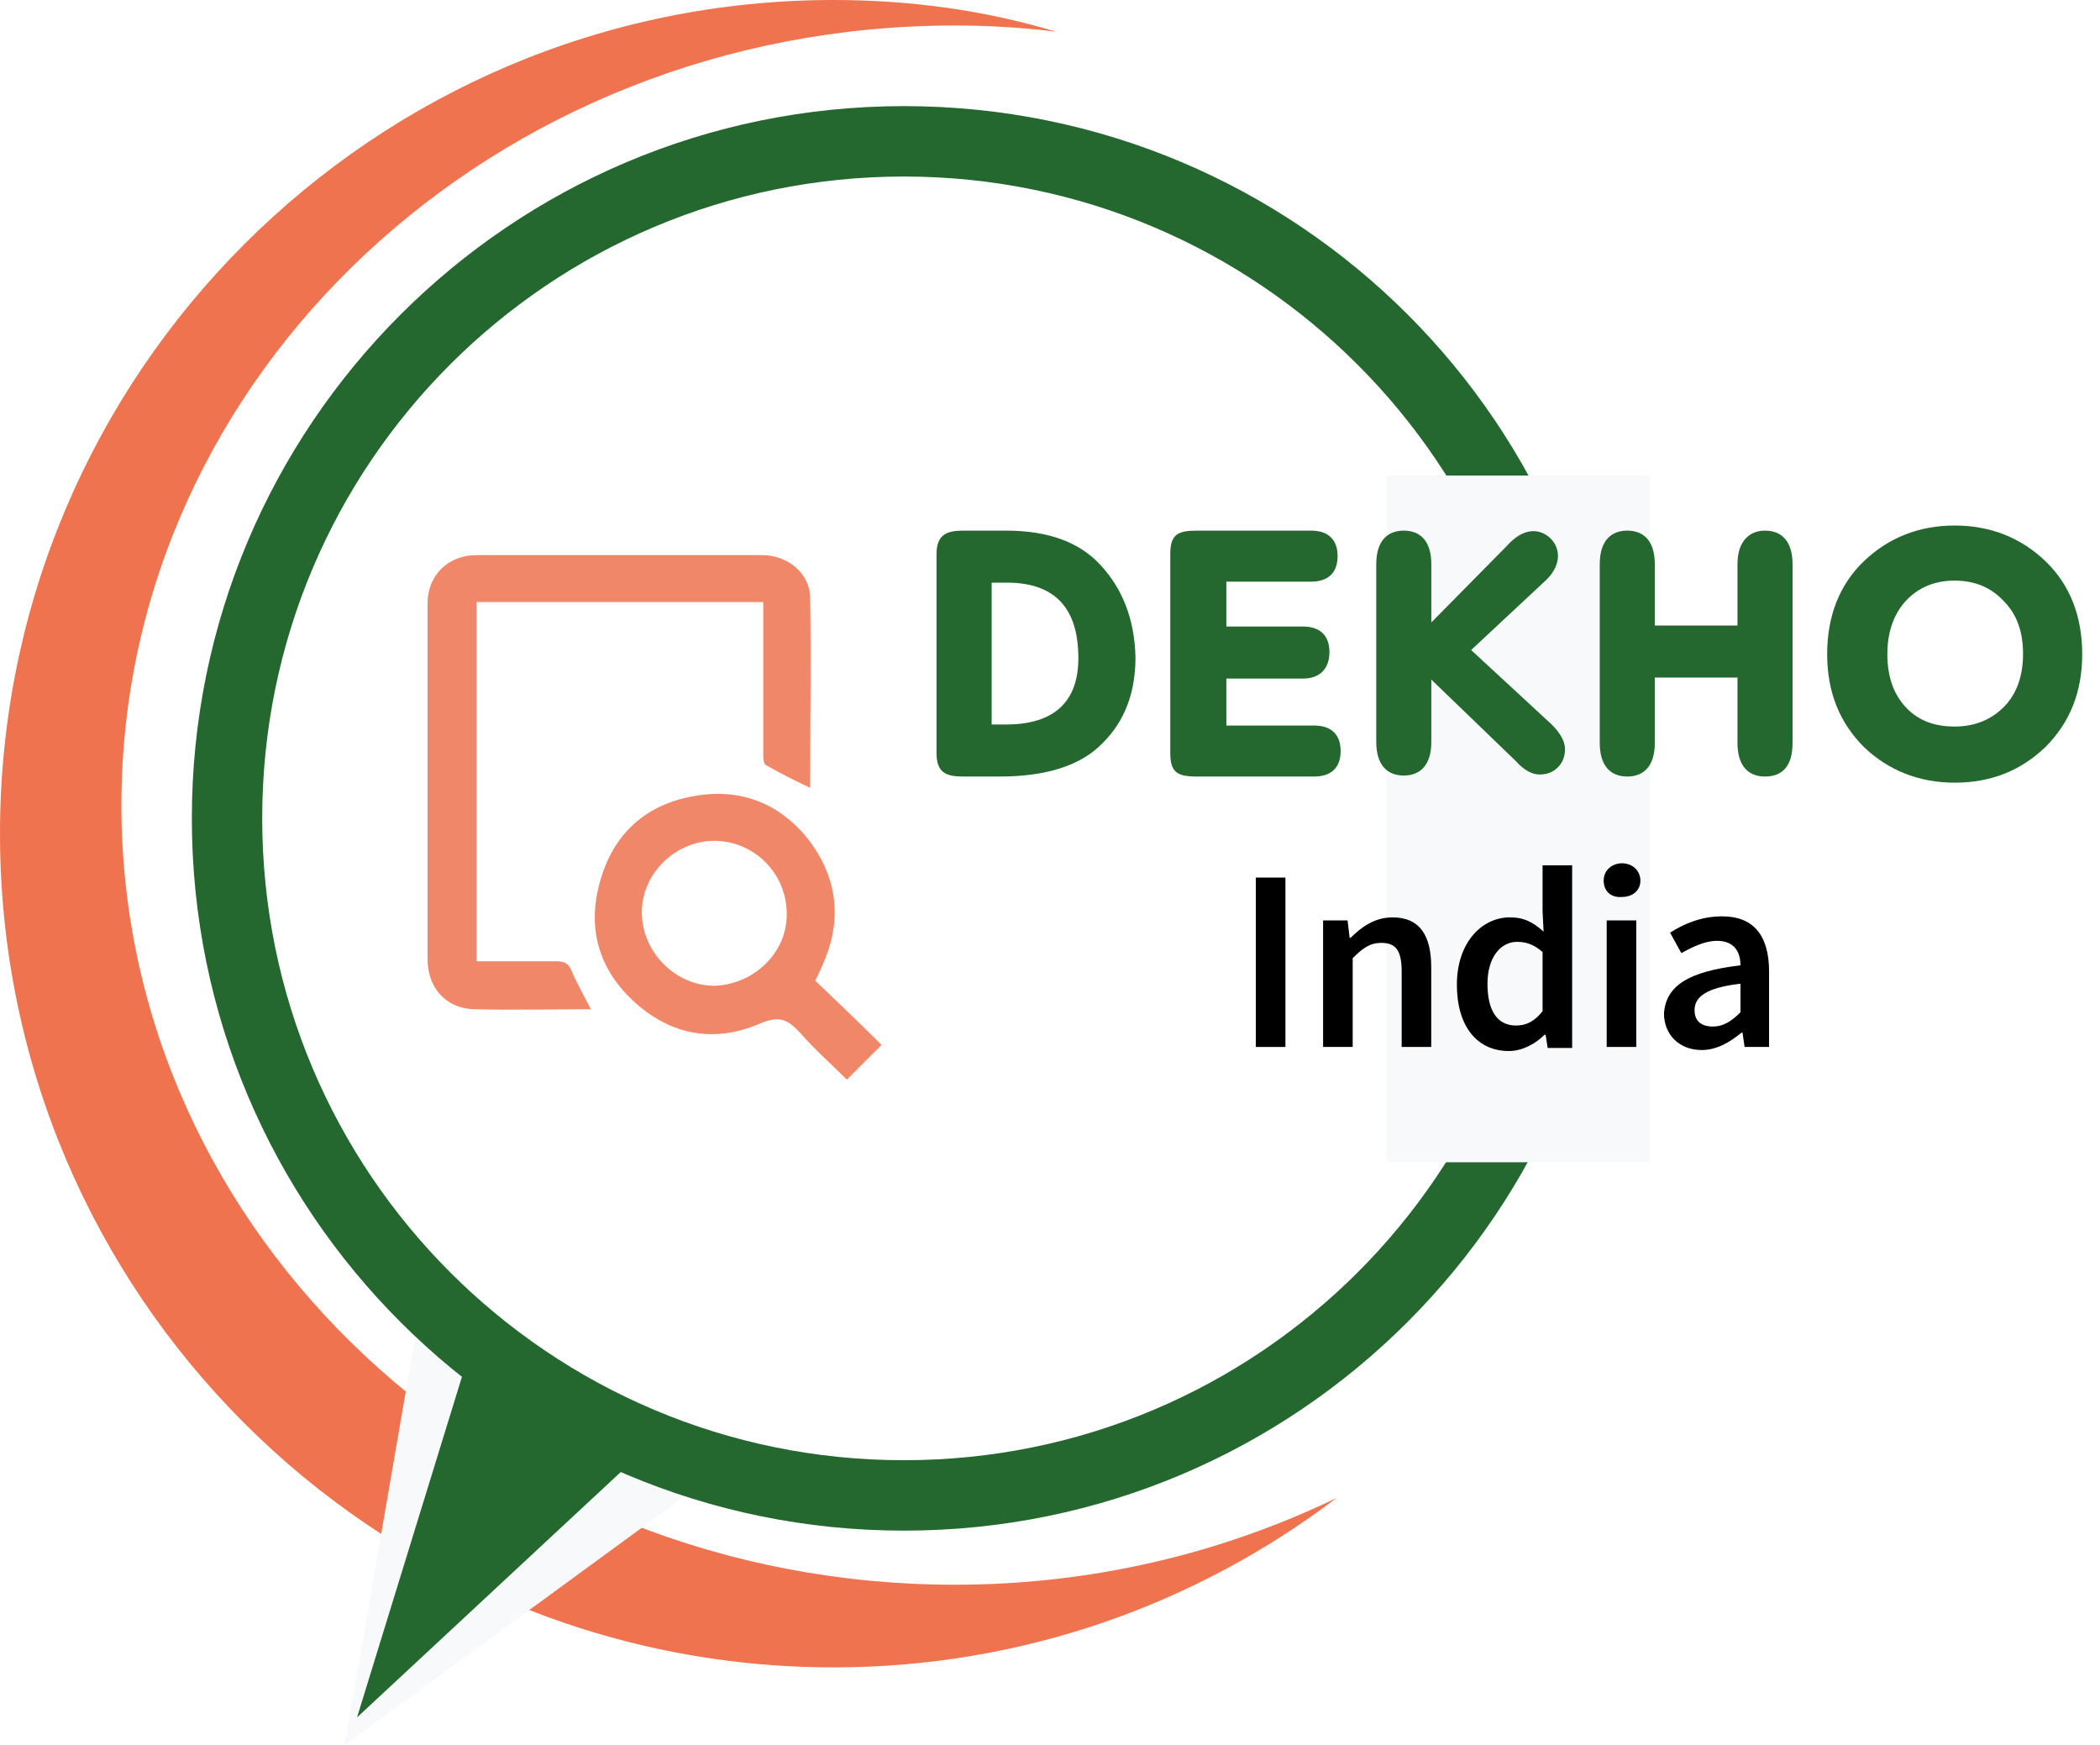
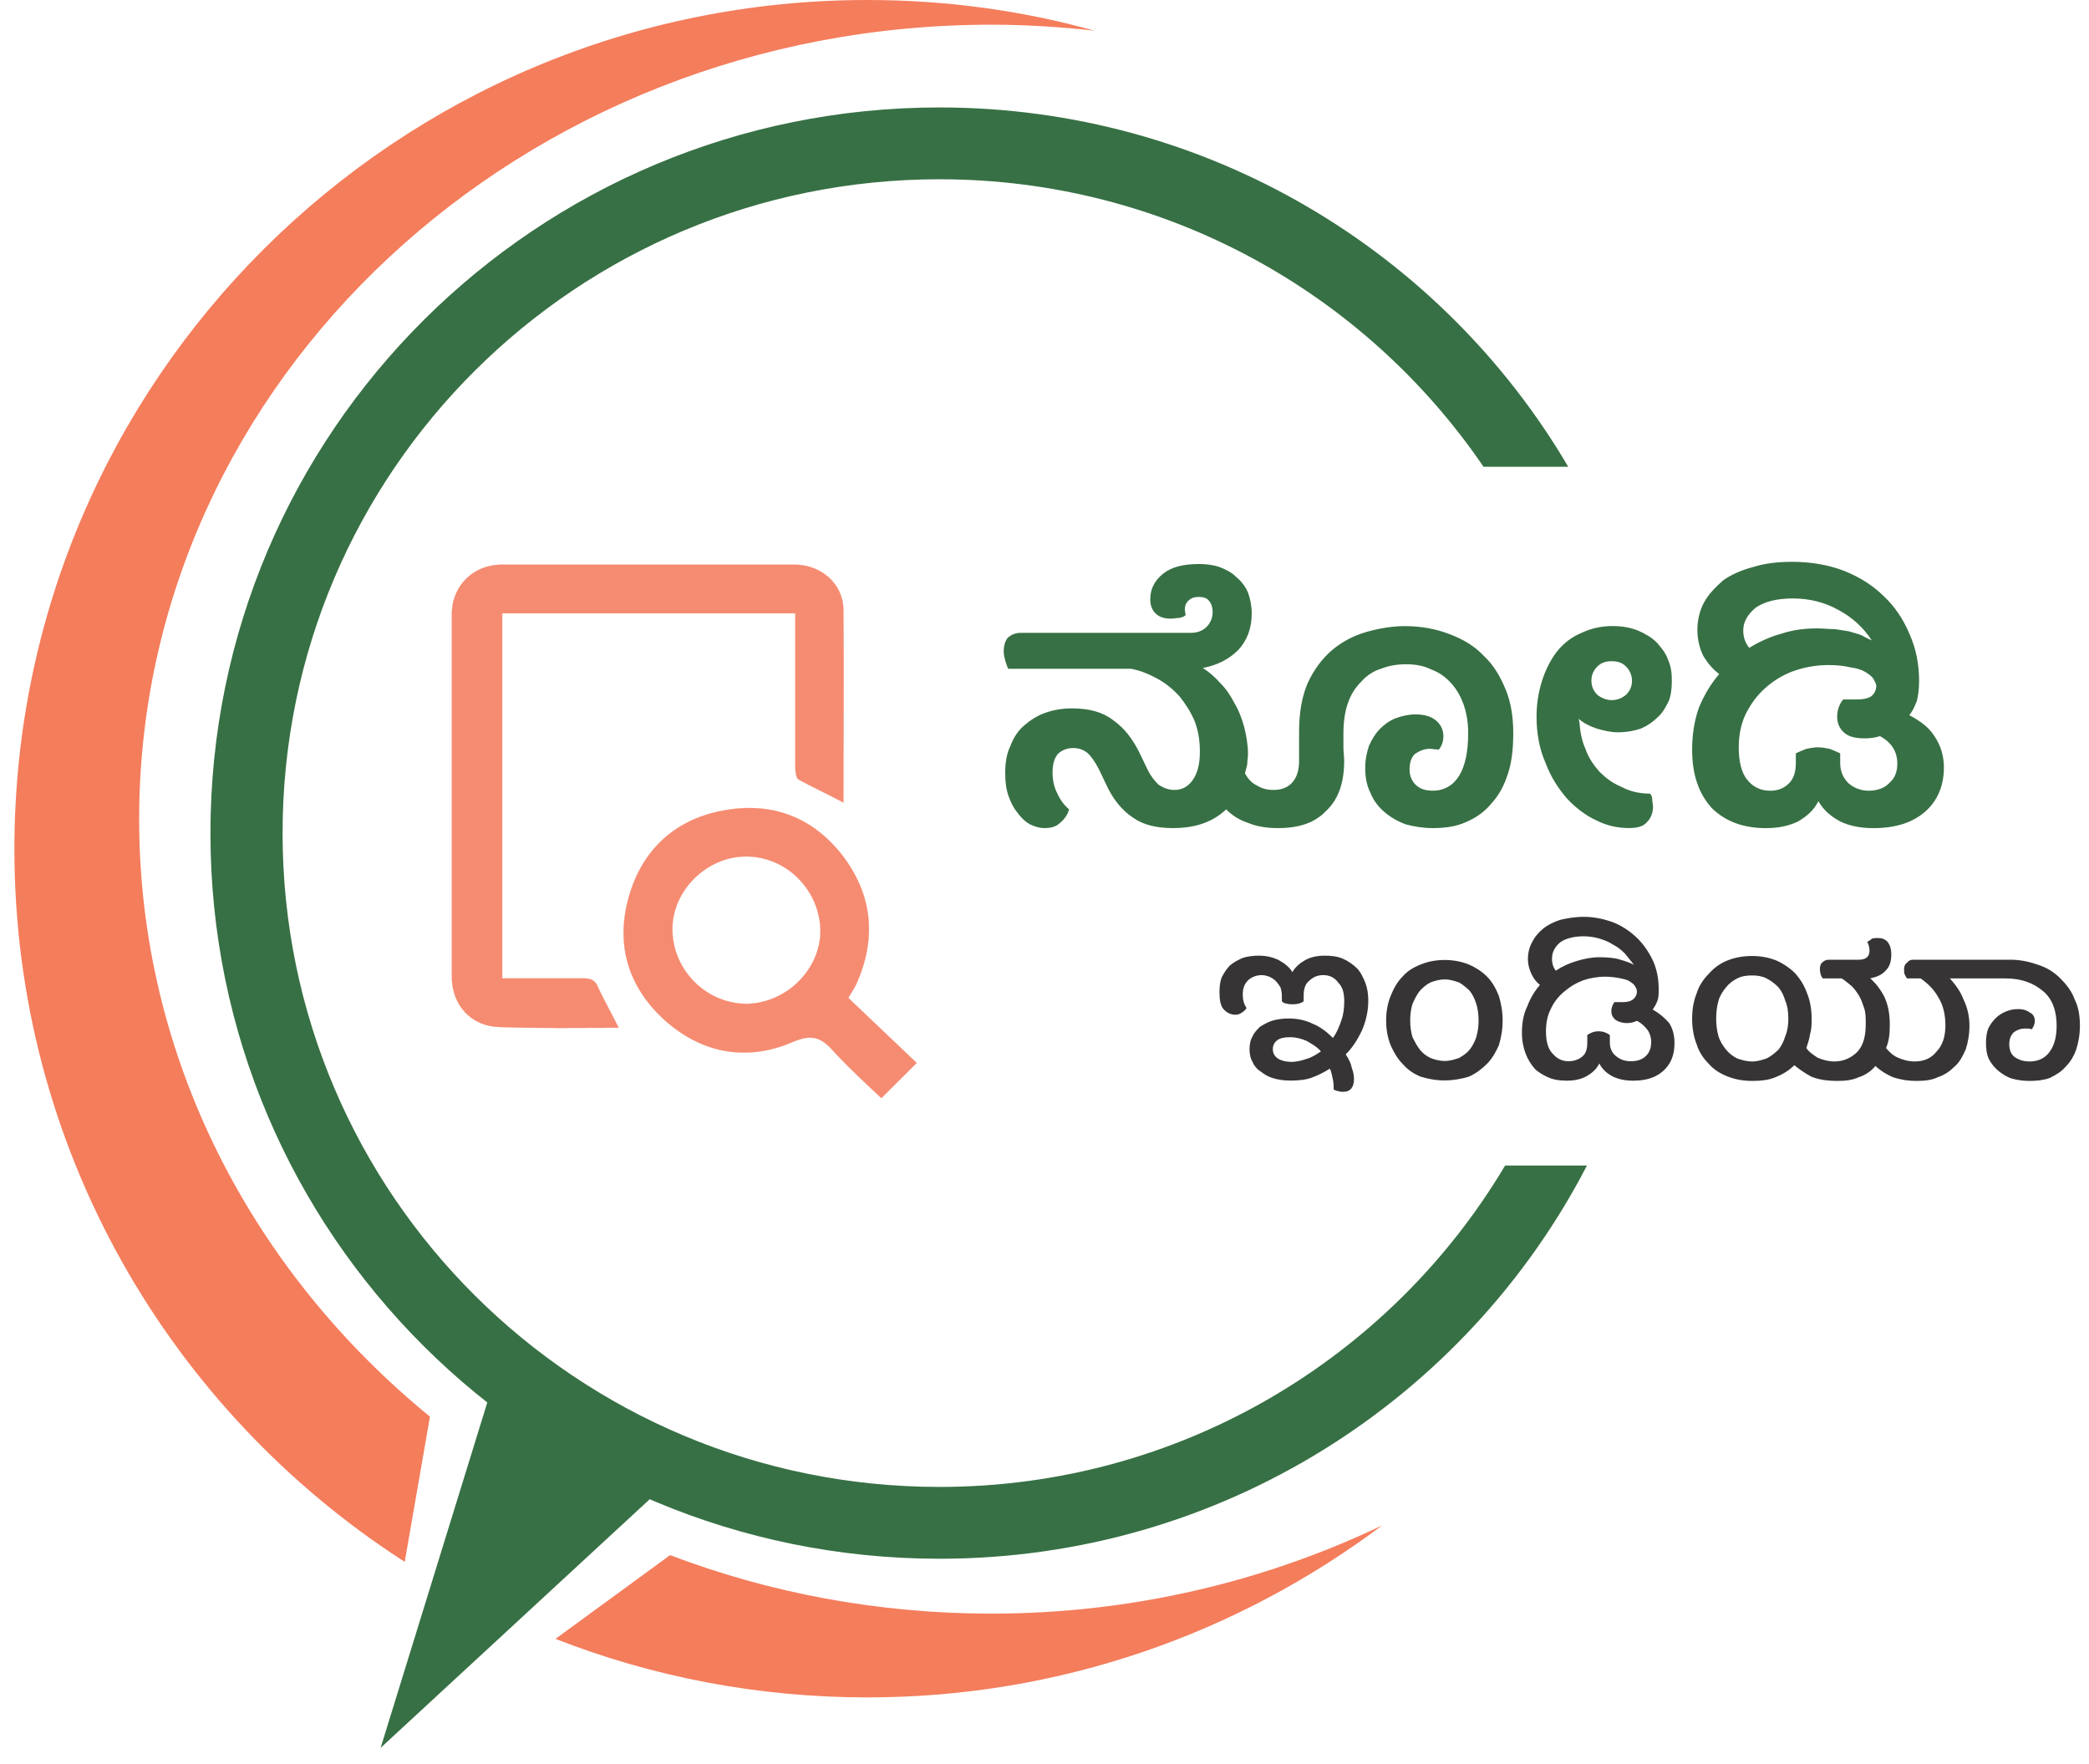
- <svg xmlns="http://www.w3.org/2000/svg" width="65" height="54" viewBox="0 0 65 54" fill="none">
-   <path d="M29.558 49.042C15.316 49.042 3.758 38.242 3.758 24.916C3.758 11.589 15.316 0.789 29.558 0.789C30.6 0.789 31.642 0.853 32.684 0.979C30.474 0.316 28.168 0 25.8 0C11.558 0 0 11.558 0 25.8C0 40.042 11.558 51.6 25.8 51.6C31.642 51.6 37.042 49.642 41.368 46.358C37.832 48.063 33.821 49.042 29.558 49.042Z" fill="#EE734E" />
-   <path d="M12.851 41.369L21.472 46.105L10.672 54L12.851 41.369Z" fill="#F8F9FA" />
-   <path d="M27.98 3.284C15.79 3.284 5.938 13.168 5.938 25.326C5.938 37.516 15.822 47.368 27.98 47.368C40.169 47.368 50.022 37.484 50.022 25.326C50.022 13.137 40.169 3.284 27.98 3.284ZM27.98 45.189C16.99 45.189 8.116 36.284 8.116 25.326C8.116 14.337 17.022 5.463 27.98 5.463C38.938 5.463 47.843 14.368 47.843 25.326C47.843 36.316 38.938 45.189 27.98 45.189Z" fill="#246830" />
-   <path d="M14.651 41.463L11.051 53.148L20.556 44.306L14.651 41.463Z" fill="#246830" />
-   <path d="M51.065 14.716H42.918V35.968H51.065V14.716Z" fill="#F8F9FA" />
-   <path fill-rule="evenodd" clip-rule="evenodd" d="M18.287 31.232C17.055 31.232 15.855 31.263 14.655 31.232C13.803 31.2 13.234 30.569 13.234 29.684C13.234 26.021 13.234 22.327 13.234 18.663C13.234 17.811 13.866 17.179 14.75 17.179C17.687 17.179 20.655 17.179 23.592 17.179C24.382 17.179 25.076 17.748 25.076 18.506C25.108 20.463 25.076 22.421 25.076 24.379C24.603 24.158 24.161 23.937 23.719 23.684C23.624 23.653 23.624 23.432 23.624 23.305C23.624 21.884 23.624 20.495 23.624 19.074C23.624 18.948 23.624 18.79 23.624 18.632C20.655 18.632 17.719 18.632 14.75 18.632C14.75 22.327 14.75 26.021 14.75 29.748C15.571 29.748 16.392 29.748 17.213 29.748C17.466 29.748 17.592 29.811 17.687 30.032C17.845 30.411 18.066 30.79 18.287 31.232Z" fill="#F18769" />
-   <path fill-rule="evenodd" clip-rule="evenodd" d="M25.234 30.348C25.929 31.011 26.623 31.674 27.287 32.337C26.908 32.716 26.592 33.032 26.213 33.411C25.771 32.969 25.234 32.495 24.76 31.958C24.381 31.548 24.129 31.421 23.529 31.674C22.139 32.274 20.813 32.053 19.676 31.043C18.539 30.032 18.16 28.737 18.571 27.285C18.981 25.8 19.992 24.885 21.508 24.632C22.96 24.379 24.192 24.885 25.076 26.053C25.96 27.253 26.055 28.548 25.455 29.874C25.392 30.032 25.329 30.158 25.234 30.348ZM24.35 28.264C24.35 27.032 23.339 26.021 22.108 26.021C20.908 26.021 19.866 27.032 19.866 28.232C19.866 29.463 20.908 30.506 22.108 30.506C23.339 30.474 24.381 29.463 24.35 28.264Z" fill="#F18769" />
-   <path d="M29.809 24.031C29.273 24.031 28.988 23.905 28.988 23.305V17.147C28.988 16.547 29.304 16.421 29.809 16.421H31.136C32.43 16.421 33.409 16.768 34.072 17.495C34.736 18.221 35.115 19.137 35.146 20.337C35.146 21.41 34.83 22.295 34.136 22.989C33.472 23.684 32.399 24.031 30.946 24.031H29.809ZM30.694 22.421H31.136C32.651 22.421 33.378 21.695 33.378 20.368C33.378 18.852 32.683 18.031 31.167 18.031H30.694V22.421Z" fill="#246830" />
-   <path d="M37.959 22.453H40.675C41.212 22.453 41.496 22.737 41.496 23.242C41.496 23.779 41.181 24.031 40.675 24.031H37.044C36.444 24.031 36.223 23.905 36.223 23.305V17.147C36.223 16.547 36.444 16.421 37.044 16.421H40.581C41.117 16.421 41.402 16.705 41.402 17.21C41.402 17.747 41.086 18 40.581 18H37.959V19.389H40.328C40.865 19.389 41.149 19.674 41.149 20.179C41.149 20.716 40.833 21 40.328 21H37.959V22.453Z" fill="#246830" />
-   <path d="M44.303 21.031V22.958C44.303 23.716 43.924 24 43.45 24C42.945 24 42.598 23.684 42.598 22.958V17.463C42.598 16.737 42.945 16.421 43.45 16.421C43.956 16.421 44.303 16.737 44.303 17.463V19.263L46.64 16.895C47.145 16.326 47.619 16.358 47.934 16.61C48.282 16.895 48.377 17.431 47.871 17.937L45.535 20.116L48.029 22.421C48.313 22.705 48.44 22.958 48.44 23.179C48.44 23.4 48.377 23.589 48.219 23.747C48.061 23.905 47.871 23.968 47.65 23.968C47.429 23.968 47.177 23.842 46.924 23.558L44.303 21.031Z" fill="#246830" />
-   <path d="M51.221 20.968V22.989C51.221 23.747 50.842 24.031 50.368 24.031C49.863 24.031 49.516 23.716 49.516 22.989V17.463C49.516 16.737 49.863 16.421 50.368 16.421C50.873 16.421 51.221 16.737 51.221 17.463V19.358H53.779V17.463C53.779 16.737 54.158 16.421 54.631 16.421C55.137 16.421 55.484 16.737 55.484 17.463V22.989C55.484 23.747 55.137 24.031 54.631 24.031C54.126 24.031 53.779 23.716 53.779 22.989V20.968H51.221Z" fill="#246830" />
-   <path d="M60.502 24.221C59.397 24.221 58.449 23.842 57.691 23.116C56.934 22.358 56.555 21.411 56.555 20.242C56.555 19.074 56.934 18.095 57.691 17.368C58.449 16.642 59.397 16.263 60.502 16.263C61.607 16.263 62.555 16.642 63.313 17.368C64.07 18.095 64.449 19.074 64.449 20.242C64.449 21.411 64.07 22.358 63.313 23.116C62.555 23.842 61.639 24.221 60.502 24.221ZM60.502 22.484C61.134 22.484 61.639 22.263 62.018 21.884C62.428 21.474 62.618 20.905 62.618 20.242C62.618 19.547 62.428 19.011 62.018 18.6C61.639 18.189 61.134 17.968 60.502 17.968C59.87 17.968 59.365 18.189 58.986 18.6C58.607 19.011 58.418 19.579 58.418 20.242C58.418 20.937 58.607 21.474 58.986 21.884C59.365 22.295 59.87 22.484 60.502 22.484Z" fill="#246830" />
-   <path d="M38.871 27.158H39.787V32.4H38.871V27.158Z" fill="black" />
-   <path d="M40.953 28.484H41.711L41.774 29.021H41.806C42.153 28.674 42.564 28.39 43.1 28.39C43.953 28.39 44.3 28.958 44.3 29.937V32.4H43.385V30.063C43.385 29.4 43.195 29.179 42.753 29.179C42.406 29.179 42.185 29.337 41.869 29.653V32.4H40.953V28.484Z" fill="black" />
-   <path d="M46.736 28.389C47.178 28.389 47.462 28.547 47.778 28.831L47.746 28.2V26.779H48.662V32.431H47.904L47.841 32.021H47.809C47.525 32.305 47.115 32.526 46.704 32.526C45.725 32.526 45.094 31.768 45.094 30.474C45.094 29.147 45.883 28.389 46.736 28.389ZM46.925 31.737C47.241 31.737 47.494 31.61 47.746 31.295V29.463C47.462 29.21 47.209 29.147 46.957 29.147C46.452 29.147 46.041 29.621 46.041 30.442C46.041 31.295 46.357 31.737 46.925 31.737Z" fill="black" />
-   <path d="M49.637 27.253C49.637 26.937 49.889 26.716 50.205 26.716C50.521 26.716 50.774 26.937 50.774 27.253C50.774 27.569 50.521 27.758 50.205 27.758C49.858 27.79 49.637 27.569 49.637 27.253ZM49.731 28.484H50.647V32.4H49.731V28.484Z" fill="black" />
-   <path d="M53.872 29.874C53.872 29.463 53.683 29.116 53.146 29.116C52.767 29.116 52.388 29.305 52.041 29.495L51.693 28.863C52.136 28.579 52.672 28.358 53.304 28.358C54.283 28.358 54.757 28.958 54.757 30.063V32.4H53.999L53.935 31.958H53.904C53.556 32.242 53.146 32.495 52.672 32.495C51.978 32.495 51.504 32.021 51.504 31.358C51.567 30.505 52.262 30.063 53.872 29.874ZM53.02 31.768C53.336 31.768 53.588 31.61 53.872 31.326V30.442C52.799 30.568 52.451 30.853 52.451 31.263C52.451 31.61 52.672 31.768 53.02 31.768Z" fill="black" />
+ <svg xmlns="http://www.w3.org/2000/svg" width="122" height="103" viewBox="0 0 122 103" fill="none">
+   <path fill-rule="evenodd" clip-rule="evenodd" d="M39.134 90.819C44.926 93.021 51.262 94.235 57.9 94.235C66.108 94.235 73.876 92.356 80.723 89.08C72.34 95.371 61.938 99.128 50.658 99.128C44.228 99.128 38.083 97.916 32.441 95.71L39.134 90.819ZM25.11 82.732C14.702 74.225 8.127 61.74 8.127 47.838C8.127 22.237 30.424 1.442 57.9 1.442C59.919 1.442 61.938 1.573 63.913 1.791C59.7 0.612 55.223 0 50.658 0C23.138 0 0.841 22.194 0.841 49.586C0.841 67.035 9.918 82.385 23.636 91.212L25.11 82.732Z" fill="#F47D5C" />
+   <path d="M29.165 79.616L22.23 102.072L40.577 85.121L29.165 79.616Z" fill="#377044" />
+   <path fill-rule="evenodd" clip-rule="evenodd" d="M16.503 48.653C16.503 69.754 33.665 86.836 54.864 86.836C68.912 86.836 81.218 79.304 87.901 68.065H92.681C85.614 81.709 71.329 91.03 54.864 91.03C31.338 91.03 12.29 72.07 12.29 48.653C12.29 25.236 31.338 6.275 54.864 6.275C70.52 6.275 84.205 14.703 91.588 27.261H86.64C79.737 17.126 68.07 10.469 54.864 10.469C33.665 10.469 16.503 27.551 16.503 48.653Z" fill="#377044" />
+   <path fill-rule="evenodd" clip-rule="evenodd" d="M36.132 60.02C33.762 60.02 31.48 60.064 29.153 59.977C27.529 59.933 26.388 58.71 26.388 57.05C26.388 49.972 26.388 42.895 26.388 35.861C26.388 34.201 27.661 32.977 29.285 32.977C34.991 32.977 40.697 32.977 46.403 32.977C47.939 32.977 49.212 34.07 49.255 35.555C49.299 39.312 49.255 43.069 49.255 46.87C48.378 46.39 47.5 45.997 46.622 45.516C46.49 45.429 46.447 45.035 46.447 44.773C46.447 42.065 46.447 39.356 46.447 36.647V35.817H29.329V57.137C30.909 57.137 32.489 57.137 34.069 57.137C34.508 57.137 34.771 57.224 34.947 57.705C35.298 58.448 35.693 59.147 36.132 60.02Z" fill="#F58B71" />
+   <path fill-rule="evenodd" clip-rule="evenodd" d="M36.132 60.02C33.762 60.02 31.48 60.064 29.153 59.977C27.529 59.933 26.388 58.71 26.388 57.05C26.388 49.972 26.388 42.895 26.388 35.861C26.388 34.201 27.661 32.977 29.285 32.977C34.991 32.977 40.697 32.977 46.403 32.977C47.939 32.977 49.212 34.07 49.255 35.555C49.299 39.312 49.255 43.069 49.255 46.87C48.378 46.39 47.5 45.997 46.622 45.516C46.49 45.429 46.447 45.035 46.447 44.773C46.447 42.065 46.447 39.356 46.447 36.647V35.817H29.329V57.137C30.909 57.137 32.489 57.137 34.069 57.137C34.508 57.137 34.771 57.224 34.947 57.705C35.298 58.448 35.693 59.147 36.132 60.02Z" stroke="#F58B71" stroke-width="0.012" />
+   <path fill-rule="evenodd" clip-rule="evenodd" d="M47.916 54.342C47.872 51.983 45.941 50.017 43.571 50.017C41.288 50.017 39.269 51.983 39.269 54.255C39.269 56.657 41.245 58.623 43.615 58.623C45.941 58.58 47.916 56.614 47.916 54.342ZM49.54 58.274C50.901 59.585 52.261 60.852 53.534 62.075C52.832 62.774 52.173 63.429 51.471 64.128C50.593 63.298 49.584 62.381 48.662 61.376C47.96 60.589 47.433 60.371 46.292 60.852C43.658 61.987 41.069 61.55 38.874 59.628C36.68 57.662 35.934 55.172 36.724 52.376C37.514 49.58 39.489 47.789 42.386 47.308C45.195 46.828 47.565 47.789 49.277 50.061C50.988 52.376 51.164 54.866 50.023 57.444C49.891 57.706 49.759 57.924 49.54 58.274Z" fill="#F58B71" />
+   <path fill-rule="evenodd" clip-rule="evenodd" d="M47.916 54.342C47.872 51.983 45.941 50.017 43.571 50.017C41.288 50.017 39.269 51.983 39.269 54.255C39.269 56.657 41.245 58.623 43.615 58.623C45.941 58.58 47.916 56.614 47.916 54.342ZM49.54 58.274C50.901 59.585 52.261 60.852 53.534 62.075C52.832 62.774 52.173 63.429 51.471 64.128C50.593 63.298 49.584 62.381 48.662 61.376C47.96 60.589 47.433 60.371 46.292 60.852C43.658 61.987 41.069 61.55 38.874 59.628C36.68 57.662 35.934 55.172 36.724 52.376C37.514 49.58 39.489 47.789 42.386 47.308C45.195 46.828 47.565 47.789 49.277 50.061C50.988 52.376 51.164 54.866 50.023 57.444C49.891 57.706 49.759 57.924 49.54 58.274Z" stroke="#F58B71" stroke-width="0.012" />
+   <path d="M74.638 48.36C73.98 48.36 73.409 48.273 72.883 48.054C72.356 47.88 71.961 47.618 71.61 47.268C70.82 48.011 69.811 48.36 68.494 48.36C67.572 48.36 66.782 48.186 66.168 47.749C65.509 47.312 64.982 46.657 64.587 45.783L64.192 44.953C63.973 44.516 63.754 44.21 63.534 43.992C63.271 43.773 63.007 43.686 62.656 43.686C62.305 43.686 61.998 43.817 61.778 44.035C61.559 44.297 61.471 44.647 61.471 45.127C61.471 45.564 61.559 45.958 61.734 46.307C61.91 46.7 62.13 47.006 62.437 47.268C62.349 47.574 62.173 47.836 61.91 48.054C61.691 48.273 61.383 48.36 60.988 48.36C60.725 48.36 60.418 48.273 60.154 48.142C59.847 47.967 59.628 47.749 59.408 47.443C59.189 47.181 59.013 46.831 58.882 46.438C58.75 46.045 58.706 45.608 58.706 45.127C58.706 44.516 58.794 43.992 59.013 43.555C59.189 43.074 59.452 42.681 59.803 42.375C60.154 42.069 60.549 41.807 61.032 41.632C61.515 41.458 62.042 41.37 62.612 41.37C63.622 41.37 64.412 41.589 65.026 42.069C65.641 42.506 66.124 43.118 66.519 43.904L67.045 44.996C67.221 45.346 67.44 45.608 67.66 45.826C67.923 46.001 68.23 46.132 68.582 46.132C69.064 46.132 69.415 45.914 69.679 45.521C69.942 45.127 70.074 44.603 70.074 43.904C70.074 43.249 69.986 42.681 69.767 42.113C69.547 41.589 69.24 41.108 68.889 40.671C68.494 40.234 68.055 39.885 67.572 39.623C67.089 39.361 66.562 39.142 66.036 39.055H58.882C58.794 38.88 58.75 38.705 58.706 38.574C58.662 38.4 58.618 38.225 58.618 38.05C58.618 37.7 58.706 37.395 58.882 37.22C59.101 37.045 59.32 36.958 59.628 36.958H69.547C69.942 36.958 70.249 36.827 70.469 36.608C70.688 36.39 70.82 36.084 70.82 35.734C70.82 35.472 70.732 35.21 70.6 35.079C70.469 34.904 70.249 34.861 69.986 34.861C69.811 34.861 69.591 34.904 69.459 35.035C69.284 35.167 69.196 35.341 69.196 35.603C69.196 35.734 69.24 35.822 69.24 35.909C69.196 35.997 69.064 36.04 68.889 36.084C68.713 36.084 68.538 36.128 68.362 36.128C68.011 36.128 67.704 36.04 67.484 35.822C67.265 35.603 67.177 35.341 67.177 34.992C67.177 34.38 67.44 33.9 67.923 33.506C68.406 33.113 69.108 32.938 70.03 32.938C70.425 32.938 70.82 32.982 71.215 33.113C71.566 33.244 71.917 33.419 72.181 33.681C72.488 33.943 72.707 34.205 72.883 34.599C73.014 34.948 73.102 35.385 73.102 35.822C73.102 36.696 72.839 37.395 72.312 37.963C71.786 38.487 71.127 38.836 70.249 39.011C70.6 39.23 70.952 39.535 71.259 39.885C71.61 40.234 71.873 40.628 72.093 41.064C72.356 41.501 72.532 41.982 72.663 42.462C72.795 42.987 72.883 43.511 72.883 44.035C72.883 44.254 72.839 44.428 72.839 44.647C72.795 44.822 72.751 44.996 72.707 45.171C72.883 45.477 73.102 45.739 73.409 45.87C73.673 46.045 73.98 46.132 74.375 46.132C74.814 46.132 75.209 46.001 75.472 45.695C75.736 45.389 75.868 44.996 75.868 44.428C75.868 44.123 75.868 43.861 75.868 43.598C75.868 43.292 75.868 43.03 75.868 42.725C75.868 41.589 76.043 40.628 76.394 39.841C76.745 39.099 77.228 38.443 77.799 37.963C78.369 37.482 79.028 37.133 79.774 36.914C80.52 36.696 81.31 36.565 82.056 36.565C83.022 36.565 83.9 36.739 84.69 37.045C85.48 37.351 86.138 37.744 86.665 38.312C87.235 38.836 87.63 39.535 87.938 40.278C88.245 41.021 88.376 41.895 88.376 42.812C88.376 43.729 88.289 44.516 88.069 45.171C87.85 45.87 87.543 46.438 87.104 46.919C86.709 47.399 86.226 47.749 85.611 48.011C85.041 48.273 84.382 48.36 83.68 48.36C83.109 48.36 82.583 48.273 82.1 48.142C81.617 47.967 81.178 47.705 80.827 47.399C80.476 47.093 80.213 46.744 80.037 46.307C79.818 45.87 79.73 45.389 79.73 44.865C79.73 44.385 79.818 43.948 79.949 43.555C80.125 43.161 80.344 42.812 80.608 42.55C80.871 42.288 81.178 42.069 81.529 41.938C81.881 41.807 82.276 41.72 82.671 41.72C83.197 41.72 83.592 41.851 83.856 42.069C84.119 42.288 84.295 42.593 84.295 42.987C84.295 43.292 84.207 43.555 84.031 43.773C83.812 43.773 83.636 43.729 83.505 43.729C83.153 43.729 82.89 43.861 82.627 44.035C82.407 44.254 82.32 44.559 82.32 44.953C82.32 45.302 82.451 45.608 82.671 45.826C82.934 46.089 83.285 46.176 83.68 46.176C84.338 46.176 84.865 45.87 85.216 45.302C85.567 44.734 85.743 43.904 85.743 42.812C85.743 42.2 85.655 41.676 85.48 41.152C85.304 40.671 85.085 40.278 84.777 39.929C84.47 39.579 84.075 39.273 83.592 39.099C83.153 38.88 82.671 38.793 82.1 38.793C81.573 38.793 81.091 38.88 80.652 39.055C80.213 39.186 79.818 39.448 79.51 39.797C79.159 40.147 78.896 40.54 78.72 41.064C78.545 41.545 78.457 42.157 78.457 42.856C78.457 43.118 78.457 43.38 78.457 43.642C78.457 43.904 78.501 44.166 78.501 44.428C78.501 45.739 78.15 46.7 77.448 47.355C76.789 48.054 75.868 48.36 74.638 48.36Z" fill="#377044" />
+   <path d="M94.477 42.765C94.082 42.765 93.686 42.678 93.248 42.547C92.853 42.416 92.501 42.241 92.194 41.979L92.238 42.154C92.282 42.721 92.37 43.246 92.589 43.726C92.765 44.251 93.072 44.688 93.423 45.081C93.774 45.43 94.169 45.736 94.696 45.954C95.179 46.217 95.749 46.348 96.364 46.348C96.452 46.435 96.496 46.566 96.496 46.741C96.496 46.872 96.54 47.003 96.54 47.09C96.54 47.483 96.408 47.789 96.188 48.008C95.969 48.27 95.618 48.357 95.135 48.357C94.477 48.357 93.862 48.226 93.248 47.92C92.589 47.615 92.019 47.178 91.492 46.61C91.009 46.042 90.57 45.386 90.263 44.556C89.912 43.77 89.736 42.853 89.736 41.848C89.736 41.061 89.868 40.319 90.088 39.663C90.307 39.008 90.614 38.44 90.965 38.003C91.36 37.523 91.843 37.173 92.37 36.955C92.94 36.693 93.511 36.562 94.169 36.562C94.74 36.562 95.223 36.649 95.662 36.824C96.057 36.998 96.452 37.217 96.759 37.523C97.022 37.828 97.286 38.134 97.417 38.528C97.593 38.921 97.637 39.314 97.637 39.751C97.637 40.188 97.593 40.581 97.461 40.93C97.286 41.28 97.11 41.629 96.803 41.892C96.54 42.154 96.232 42.372 95.837 42.547C95.442 42.678 95.003 42.765 94.477 42.765ZM94.126 40.887C94.477 40.887 94.74 40.756 94.959 40.581C95.179 40.362 95.311 40.1 95.311 39.751C95.311 39.445 95.179 39.139 94.959 38.921C94.74 38.702 94.477 38.615 94.126 38.615C93.774 38.615 93.511 38.702 93.291 38.921C93.072 39.139 92.94 39.401 92.94 39.751C92.94 40.1 93.072 40.362 93.291 40.581C93.511 40.756 93.818 40.887 94.126 40.887Z" fill="#377044" />
+   <path d="M109.4 48.362C108.654 48.362 107.996 48.231 107.469 47.969C106.898 47.663 106.503 47.314 106.196 46.79C105.933 47.314 105.538 47.663 105.011 47.969C104.484 48.231 103.87 48.362 103.124 48.362C101.807 48.362 100.753 47.969 99.963 47.183C99.217 46.353 98.822 45.261 98.822 43.775C98.822 42.901 98.954 42.071 99.217 41.329C99.525 40.586 99.919 39.931 100.402 39.363C100.051 39.101 99.744 38.751 99.481 38.314C99.261 37.877 99.129 37.353 99.129 36.785C99.129 36.217 99.261 35.649 99.525 35.169C99.788 34.688 100.183 34.295 100.622 33.902C101.105 33.552 101.719 33.29 102.377 33.115C103.08 32.897 103.826 32.81 104.66 32.81C105.757 32.81 106.767 32.984 107.688 33.334C108.566 33.683 109.356 34.164 110.015 34.819C110.673 35.431 111.156 36.173 111.507 37.004C111.902 37.877 112.077 38.795 112.077 39.756C112.077 40.193 112.034 40.586 111.946 40.935C111.814 41.285 111.682 41.547 111.507 41.766C112.165 42.115 112.692 42.508 112.999 43.033C113.35 43.557 113.526 44.168 113.526 44.824C113.526 45.916 113.131 46.79 112.429 47.401C111.682 48.057 110.673 48.362 109.4 48.362ZM103.387 46.178C103.826 46.178 104.177 46.047 104.484 45.741C104.748 45.479 104.879 45.086 104.879 44.562V43.994C105.055 43.906 105.274 43.819 105.494 43.732C105.713 43.688 105.933 43.644 106.152 43.644C106.415 43.644 106.635 43.688 106.854 43.732C107.074 43.819 107.293 43.906 107.469 43.994V44.562C107.469 45.042 107.644 45.435 107.952 45.741C108.259 46.003 108.654 46.178 109.137 46.178C109.663 46.178 110.102 46.003 110.366 45.697C110.673 45.435 110.805 45.042 110.805 44.605C110.805 43.906 110.497 43.382 109.795 42.989C109.532 43.076 109.224 43.12 108.917 43.12C108.391 43.12 107.996 43.033 107.732 42.814C107.469 42.596 107.293 42.29 107.293 41.853C107.293 41.46 107.425 41.11 107.644 40.848H108.434C108.786 40.848 109.049 40.804 109.268 40.673C109.444 40.542 109.576 40.324 109.576 40.062C109.576 39.931 109.488 39.8 109.4 39.625C109.312 39.494 109.137 39.363 108.917 39.232C108.698 39.101 108.391 39.013 108.039 38.97C107.688 38.882 107.293 38.839 106.767 38.839C106.064 38.839 105.362 38.97 104.748 39.188C104.133 39.407 103.563 39.756 103.08 40.193C102.597 40.63 102.246 41.11 101.939 41.722C101.675 42.29 101.544 42.945 101.544 43.644C101.544 44.518 101.719 45.13 102.026 45.523C102.377 45.96 102.816 46.178 103.387 46.178ZM104.704 34.95C103.782 34.95 103.08 35.125 102.553 35.474C102.07 35.868 101.807 36.305 101.807 36.829C101.807 37.222 101.939 37.572 102.158 37.834C102.729 37.484 103.387 37.178 104.045 37.004C104.704 36.785 105.406 36.698 106.108 36.698C106.503 36.698 106.854 36.742 107.162 36.742C107.469 36.785 107.732 36.829 107.996 36.873C108.259 36.96 108.478 37.004 108.698 37.091C108.873 37.178 109.093 37.309 109.312 37.397C108.829 36.654 108.171 36.042 107.337 35.606C106.547 35.169 105.669 34.95 104.704 34.95Z" fill="#377044" />
+   <path d="M73.501 55.81C73.94 55.81 74.335 55.897 74.686 56.072C74.993 56.246 75.301 56.465 75.476 56.771C75.652 56.465 75.915 56.246 76.222 56.072C76.53 55.897 76.925 55.81 77.364 55.81C77.758 55.81 78.11 55.853 78.417 55.984C78.724 56.115 79.031 56.334 79.251 56.552C79.47 56.771 79.602 57.077 79.734 57.382C79.865 57.732 79.909 58.081 79.909 58.431C79.909 59.042 79.778 59.61 79.558 60.135C79.295 60.703 78.987 61.183 78.592 61.576C78.768 61.839 78.9 62.101 78.944 62.363C79.031 62.581 79.075 62.8 79.075 63.018C79.075 63.499 78.856 63.761 78.461 63.761C78.329 63.761 78.241 63.761 78.153 63.717C78.066 63.717 77.978 63.673 77.89 63.63C77.89 63.455 77.89 63.28 77.846 63.062C77.802 62.843 77.758 62.625 77.671 62.406C77.32 62.625 76.969 62.8 76.617 62.931C76.266 63.062 75.827 63.105 75.388 63.105C74.993 63.105 74.686 63.062 74.379 62.974C74.072 62.887 73.852 62.756 73.633 62.581C73.413 62.45 73.238 62.232 73.15 62.013C73.018 61.795 72.974 61.533 72.974 61.271C72.974 61.008 73.018 60.746 73.15 60.528C73.238 60.309 73.413 60.135 73.589 59.96C73.808 59.829 74.028 59.698 74.291 59.61C74.598 59.523 74.906 59.479 75.257 59.479C75.74 59.479 76.222 59.567 76.661 59.785C77.1 59.96 77.495 60.266 77.846 60.615C78.066 60.309 78.197 60.004 78.329 59.61C78.461 59.261 78.505 58.868 78.505 58.474C78.505 57.994 78.417 57.645 78.153 57.382C77.934 57.077 77.627 56.946 77.276 56.946C76.925 56.946 76.661 57.077 76.442 57.295C76.222 57.47 76.135 57.776 76.135 58.125V58.474C75.959 58.606 75.74 58.649 75.52 58.649C75.344 58.649 75.257 58.649 75.125 58.606C75.037 58.606 74.95 58.562 74.862 58.474V58.125C74.862 57.95 74.818 57.776 74.774 57.645C74.686 57.513 74.598 57.382 74.511 57.295C74.379 57.164 74.291 57.12 74.116 57.033C73.984 56.989 73.852 56.946 73.677 56.946C73.369 56.946 73.062 57.077 72.887 57.251C72.667 57.47 72.579 57.732 72.579 58.081C72.579 58.343 72.623 58.606 72.799 58.868C72.755 58.955 72.667 59.042 72.535 59.13C72.404 59.217 72.316 59.261 72.141 59.261C71.877 59.261 71.614 59.13 71.438 58.911C71.263 58.693 71.219 58.343 71.219 57.907C71.219 57.601 71.263 57.295 71.35 57.077C71.482 56.814 71.658 56.552 71.833 56.377C72.053 56.203 72.272 56.072 72.579 55.941C72.843 55.853 73.194 55.81 73.501 55.81ZM75.432 62.013C75.74 62.013 76.047 61.926 76.31 61.839C76.617 61.751 76.881 61.576 77.144 61.402C76.925 61.139 76.617 60.965 76.31 60.79C76.003 60.659 75.696 60.572 75.344 60.572C75.037 60.572 74.774 60.615 74.598 60.746C74.423 60.877 74.335 61.052 74.335 61.271C74.335 61.489 74.423 61.664 74.598 61.795C74.774 61.926 75.081 62.013 75.432 62.013Z" fill="#373435" />
+   <path d="M84.376 63.096C83.849 63.096 83.41 63.009 82.971 62.878C82.532 62.703 82.181 62.441 81.918 62.135C81.611 61.829 81.391 61.436 81.216 61.043C81.04 60.606 80.952 60.126 80.952 59.601C80.952 59.077 81.04 58.596 81.216 58.16C81.391 57.723 81.611 57.329 81.918 57.024C82.181 56.718 82.532 56.499 82.971 56.325C83.41 56.15 83.849 56.062 84.376 56.062C84.859 56.062 85.341 56.15 85.78 56.325C86.175 56.499 86.526 56.718 86.834 57.024C87.141 57.329 87.36 57.723 87.536 58.16C87.668 58.596 87.755 59.077 87.755 59.601C87.755 60.126 87.668 60.606 87.536 61.043C87.36 61.436 87.141 61.829 86.834 62.135C86.526 62.441 86.175 62.703 85.78 62.878C85.341 63.009 84.859 63.096 84.376 63.096ZM84.376 61.96C84.683 61.96 84.946 61.873 85.21 61.786C85.429 61.655 85.648 61.523 85.824 61.305C86 61.087 86.131 60.825 86.219 60.562C86.307 60.257 86.351 59.951 86.351 59.601C86.351 59.252 86.307 58.902 86.219 58.64C86.131 58.334 86 58.072 85.824 57.854C85.648 57.679 85.429 57.504 85.21 57.373C84.946 57.286 84.683 57.198 84.376 57.198C84.068 57.198 83.761 57.286 83.542 57.373C83.278 57.504 83.103 57.679 82.927 57.854C82.752 58.072 82.62 58.334 82.488 58.64C82.401 58.902 82.357 59.252 82.357 59.601C82.357 59.951 82.401 60.257 82.488 60.562C82.62 60.825 82.752 61.087 82.927 61.305C83.103 61.523 83.278 61.655 83.542 61.786C83.761 61.873 84.068 61.96 84.376 61.96Z" fill="#373435" />
+   <path d="M95.378 63.111C94.895 63.111 94.5 63.023 94.149 62.849C93.842 62.674 93.578 62.455 93.403 62.106C93.227 62.455 92.964 62.674 92.656 62.849C92.349 63.023 91.954 63.111 91.515 63.111C91.12 63.111 90.769 63.067 90.462 62.936C90.155 62.805 89.847 62.63 89.628 62.412C89.409 62.15 89.233 61.887 89.101 61.538C88.97 61.188 88.882 60.795 88.882 60.315C88.882 59.747 88.97 59.222 89.189 58.785C89.365 58.305 89.628 57.868 89.935 57.519C89.716 57.344 89.584 57.169 89.452 56.907C89.321 56.645 89.233 56.339 89.233 55.989C89.233 55.64 89.321 55.291 89.496 54.985C89.628 54.722 89.847 54.46 90.111 54.242C90.374 54.023 90.725 53.849 91.12 53.718C91.515 53.63 91.954 53.543 92.481 53.543C93.139 53.543 93.71 53.674 94.281 53.892C94.807 54.111 95.29 54.46 95.641 54.81C96.036 55.203 96.343 55.684 96.563 56.164C96.782 56.688 96.87 57.213 96.87 57.781C96.87 58.043 96.87 58.261 96.782 58.48C96.695 58.698 96.607 58.829 96.519 58.96C96.914 59.179 97.221 59.441 97.484 59.747C97.704 60.096 97.792 60.489 97.792 60.926C97.792 61.625 97.572 62.15 97.133 62.543C96.695 62.936 96.124 63.111 95.378 63.111ZM91.603 61.975C91.91 61.975 92.174 61.887 92.393 61.713C92.613 61.538 92.7 61.276 92.7 60.883V60.446C92.876 60.315 93.095 60.227 93.359 60.227C93.622 60.227 93.842 60.315 94.017 60.446V60.883C94.017 61.232 94.149 61.494 94.368 61.669C94.632 61.887 94.895 61.975 95.246 61.975C95.597 61.975 95.904 61.887 96.124 61.669C96.343 61.45 96.431 61.188 96.431 60.839C96.431 60.577 96.343 60.315 96.212 60.14C96.036 59.921 95.861 59.747 95.597 59.616C95.422 59.703 95.202 59.747 95.027 59.747C94.719 59.747 94.5 59.659 94.368 59.572C94.193 59.441 94.105 59.266 94.105 59.048C94.105 58.829 94.193 58.654 94.281 58.523H94.763C95.027 58.523 95.202 58.48 95.334 58.392C95.509 58.261 95.597 58.087 95.597 57.912C95.597 57.781 95.553 57.693 95.466 57.562C95.422 57.475 95.29 57.388 95.158 57.3C95.027 57.213 94.807 57.169 94.588 57.125C94.368 57.082 94.061 57.038 93.754 57.038C93.271 57.038 92.832 57.125 92.437 57.257C91.998 57.431 91.647 57.65 91.296 57.956C90.989 58.218 90.725 58.567 90.55 58.96C90.374 59.31 90.286 59.747 90.286 60.227C90.286 60.839 90.418 61.276 90.681 61.538C90.945 61.844 91.252 61.975 91.603 61.975ZM92.481 54.679C91.91 54.679 91.427 54.81 91.12 55.028C90.813 55.291 90.638 55.596 90.638 55.989C90.638 56.295 90.725 56.514 90.857 56.688C91.252 56.426 91.647 56.252 92.086 56.121C92.525 55.989 92.964 55.902 93.403 55.902C93.885 55.902 94.324 55.946 94.588 56.033C94.895 56.121 95.158 56.208 95.422 56.339C95.246 56.121 95.07 55.902 94.895 55.684C94.675 55.465 94.456 55.291 94.193 55.159C93.929 54.985 93.666 54.897 93.403 54.81C93.095 54.722 92.788 54.679 92.481 54.679Z" fill="#373435" />
+   <path d="M117.344 60.984C117.344 61.29 117.432 61.552 117.652 61.727C117.915 61.901 118.178 61.989 118.529 61.989C119.012 61.989 119.407 61.814 119.671 61.465C119.978 61.071 120.11 60.547 120.11 59.892C120.11 59.018 119.846 58.319 119.319 57.882C118.749 57.402 118.047 57.139 117.125 57.139H113.877C114.184 57.489 114.491 57.882 114.667 58.363C114.886 58.8 115.018 59.324 115.018 59.892C115.018 60.416 114.93 60.897 114.799 61.29C114.623 61.683 114.448 62.032 114.14 62.295C113.877 62.557 113.57 62.775 113.175 62.906C112.824 63.081 112.385 63.125 111.946 63.125C111.375 63.125 110.936 63.037 110.541 62.906C110.146 62.731 109.795 62.513 109.532 62.251C109.268 62.557 108.961 62.775 108.566 62.906C108.171 63.081 107.776 63.125 107.293 63.125C106.679 63.125 106.152 63.037 105.757 62.862C105.362 62.644 105.055 62.426 104.791 62.207C104.484 62.513 104.133 62.731 103.694 62.906C103.299 63.081 102.816 63.125 102.334 63.125C101.807 63.125 101.324 63.037 100.885 62.862C100.446 62.688 100.095 62.469 99.788 62.12C99.481 61.814 99.217 61.421 99.086 60.984C98.91 60.547 98.822 60.023 98.822 59.499C98.822 58.931 98.91 58.45 99.086 58.013C99.217 57.576 99.481 57.183 99.788 56.877C100.095 56.528 100.446 56.266 100.885 56.091C101.324 55.916 101.807 55.829 102.334 55.829C102.816 55.829 103.299 55.916 103.738 56.091C104.133 56.266 104.528 56.528 104.835 56.834C105.143 57.183 105.362 57.533 105.538 58.013C105.713 58.45 105.801 58.931 105.801 59.499C105.801 59.804 105.801 60.11 105.713 60.372C105.669 60.678 105.582 60.94 105.494 61.202C105.625 61.421 105.889 61.596 106.152 61.77C106.459 61.901 106.81 61.989 107.118 61.989C107.688 61.989 108.127 61.77 108.478 61.421C108.829 61.028 108.961 60.503 108.961 59.804C108.961 59.455 108.961 59.149 108.873 58.887C108.786 58.625 108.698 58.363 108.566 58.144C108.434 57.926 108.303 57.751 108.127 57.576C107.952 57.445 107.776 57.27 107.557 57.139H106.459C106.415 57.096 106.372 57.008 106.328 56.921C106.328 56.834 106.284 56.746 106.284 56.615C106.284 56.397 106.328 56.266 106.459 56.178C106.547 56.091 106.679 56.047 106.81 56.047H108.566C108.961 56.047 109.181 55.873 109.181 55.523C109.181 55.348 109.137 55.173 109.049 54.999C109.137 54.955 109.224 54.911 109.312 54.824C109.444 54.78 109.532 54.78 109.663 54.78C109.883 54.78 110.058 54.824 110.234 54.999C110.366 55.173 110.453 55.392 110.453 55.741C110.453 56.135 110.366 56.44 110.146 56.659C109.927 56.921 109.62 57.052 109.224 57.139C109.532 57.402 109.839 57.795 110.058 58.232C110.278 58.712 110.366 59.236 110.366 59.848C110.366 60.372 110.322 60.809 110.146 61.202C110.322 61.421 110.541 61.639 110.848 61.77C111.156 61.901 111.463 61.989 111.814 61.989C112.341 61.989 112.78 61.814 113.087 61.421C113.438 61.071 113.614 60.547 113.614 59.892C113.614 59.236 113.482 58.712 113.219 58.275C112.955 57.795 112.604 57.445 112.165 57.139H111.375C111.331 57.096 111.287 57.008 111.243 56.921C111.2 56.834 111.2 56.746 111.2 56.615C111.2 56.44 111.243 56.309 111.375 56.222C111.463 56.091 111.595 56.047 111.726 56.047H117.432C118.003 56.047 118.573 56.178 119.056 56.353C119.583 56.528 119.978 56.79 120.329 57.139C120.68 57.489 120.987 57.882 121.163 58.363C121.382 58.8 121.47 59.324 121.47 59.892C121.47 60.416 121.382 60.897 121.251 61.29C121.119 61.683 120.9 62.032 120.636 62.295C120.373 62.6 120.066 62.775 119.715 62.95C119.363 63.081 118.968 63.125 118.529 63.125C118.178 63.125 117.827 63.081 117.52 62.994C117.213 62.906 116.949 62.731 116.73 62.557C116.51 62.382 116.291 62.12 116.159 61.858C116.028 61.596 115.984 61.246 115.984 60.897C115.984 60.591 116.028 60.285 116.115 60.066C116.247 59.804 116.379 59.63 116.554 59.455C116.73 59.28 116.949 59.149 117.169 59.062C117.388 58.974 117.608 58.931 117.871 58.931C118.178 58.931 118.398 59.018 118.573 59.149C118.749 59.236 118.837 59.411 118.837 59.63C118.837 59.804 118.749 59.979 118.661 60.11C118.529 60.066 118.398 60.066 118.266 60.066C118.003 60.066 117.783 60.154 117.608 60.285C117.432 60.46 117.344 60.678 117.344 60.984ZM102.334 61.989C102.641 61.989 102.904 61.901 103.167 61.814C103.431 61.683 103.65 61.508 103.87 61.29C104.045 61.071 104.177 60.809 104.265 60.503C104.396 60.198 104.44 59.848 104.44 59.499C104.44 59.105 104.396 58.756 104.265 58.45C104.177 58.144 104.045 57.882 103.87 57.664C103.65 57.445 103.431 57.27 103.167 57.139C102.904 57.008 102.641 56.965 102.334 56.965C101.982 56.965 101.719 57.008 101.456 57.139C101.192 57.27 100.973 57.445 100.797 57.664C100.622 57.882 100.446 58.144 100.358 58.45C100.271 58.756 100.227 59.105 100.227 59.499C100.227 59.848 100.271 60.198 100.358 60.503C100.446 60.809 100.622 61.071 100.797 61.29C100.973 61.508 101.192 61.683 101.456 61.814C101.719 61.901 101.982 61.989 102.334 61.989Z" fill="#373435" />
</svg>
